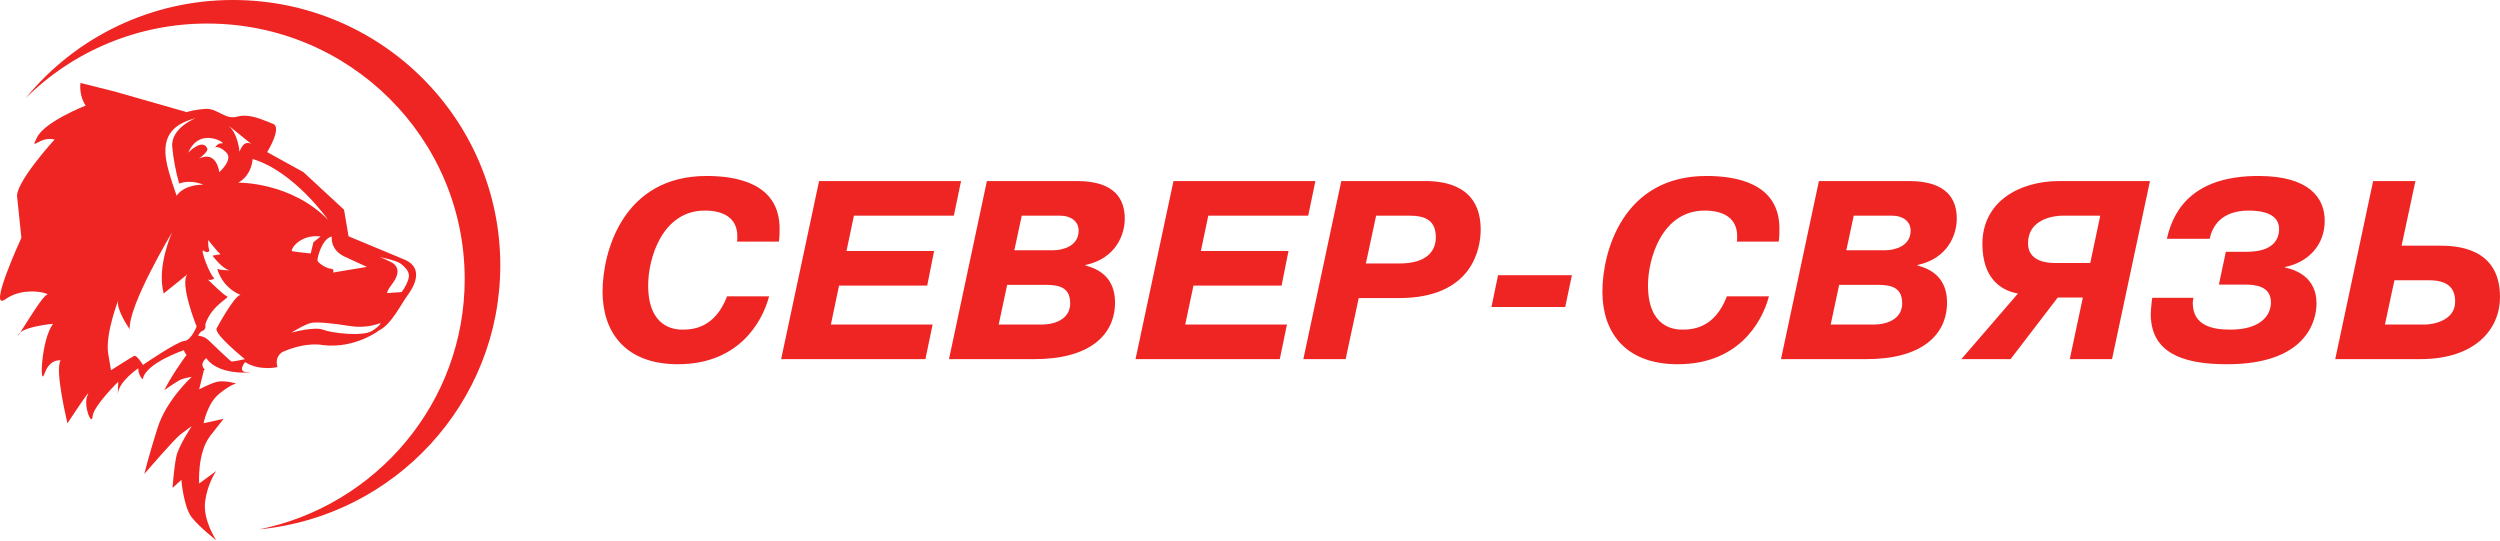
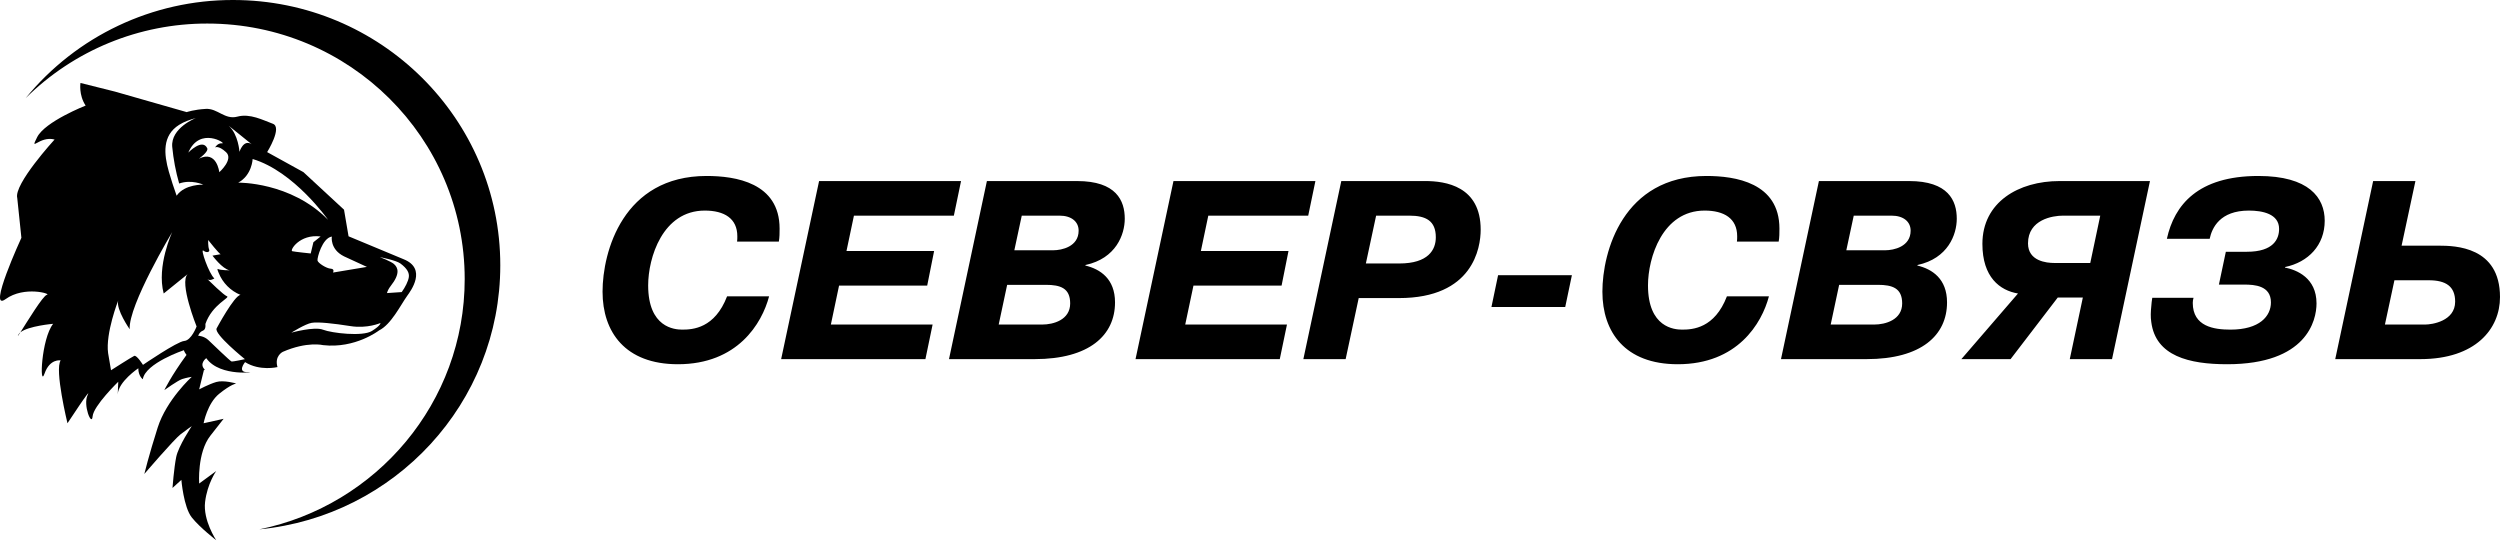
<svg xmlns="http://www.w3.org/2000/svg" width="199" height="43" fill="none">
-   <path fill-rule="evenodd" clip-rule="evenodd" d="M56.244 14.007c-6.65 0-8.281 6.034-8.281 9.213 0 3.2 1.795 5.773 5.996 5.773 4.753 0 6.69-3.242 7.262-5.407h-3.345c-.98 2.552-2.734 2.652-3.57 2.652-.612 0-2.712-.16-2.712-3.523 0-2.189 1.142-5.953 4.506-5.953 1.551 0 2.591.626 2.591 2.044 0 .143 0 .284-.02.424h3.325c.06-.342.06-.688.06-1.032 0-3.665-3.528-4.191-5.812-4.191Zm17.99 11.827h-8.097l.652-3.1h7.016l.55-2.753H67.38l.593-2.815h7.954l.572-2.754h-11.3l-3.02 14.174h11.484l.572-2.752Zm5.935-3.161h3.08c1.163 0 1.937.264 1.937 1.479 0 1.317-1.346 1.682-2.223 1.682h-3.467l.673-3.161Zm1.163-5.507h3.018c.918 0 1.509.465 1.509 1.195 0 1.276-1.346 1.56-2.018 1.56h-3.1l.591-2.755Zm1.02 11.42c4.364 0 6.404-1.903 6.404-4.515 0-1.883-1.184-2.652-2.366-2.935l.02-.043c2.428-.524 3.121-2.43 3.121-3.684 0-1.438-.674-2.997-3.794-2.997h-7.18L75.54 28.586h6.812Zm20.09-2.752h-8.098l.655-3.1h7.015l.55-2.753h-6.975l.591-2.815h7.954l.572-2.754H93.408l-3.02 14.174h11.482l.572-2.752Zm7.097-8.668h2.653c1.305 0 2.099.405 2.099 1.722 0 .992-.59 2.085-2.916 2.085h-2.652l.816-3.807Zm-2.426 11.42 1.04-4.859h3.202c5.895 0 6.507-3.99 6.507-5.446 0-3.465-2.795-3.87-4.426-3.87h-6.669l-3.02 14.175h3.366Zm18.01-6.682h-5.875l-.529 2.532h5.873l.531-2.532Zm16.46-2.674c.06-.342.06-.688.06-1.032 0-3.665-3.527-4.191-5.811-4.191-6.65 0-8.281 6.034-8.281 9.213 0 3.2 1.793 5.773 5.997 5.773 4.75 0 6.689-3.242 7.26-5.407h-3.345c-.979 2.552-2.732 2.652-3.569 2.652-.614 0-2.714-.16-2.714-3.523.001-2.189 1.143-5.953 4.508-5.953 1.55 0 2.591.626 2.591 2.044 0 .143 0 .284-.02.424h3.324Zm8.485.69h-3.101l.591-2.754h3.02c.918 0 1.508.465 1.508 1.195 0 1.276-1.346 1.56-2.018 1.56Zm-.877 5.914h-3.468l.673-3.161h3.08c1.163 0 1.937.264 1.937 1.479 0 1.317-1.345 1.682-2.222 1.682Zm2.773-11.422h-7.179l-3.018 14.174h6.811c4.366 0 6.406-1.903 6.406-4.515 0-1.883-1.183-2.652-2.365-2.935l.018-.043c2.428-.524 3.122-2.43 3.122-3.684 0-1.438-.674-2.997-3.795-2.997Zm12.239 2.754h2.977l-.795 3.767h-2.875c-.592 0-2.081-.141-2.081-1.56 0-1.903 1.978-2.207 2.774-2.207Zm-4.161 11.42 3.753-4.9h1.999l-1.04 4.9h3.364l3.019-14.174h-7.199c-3.263 0-6.139 1.68-6.139 5.001 0 2.652 1.386 3.707 2.833 3.95l-4.507 5.223h3.917Zm17.234.407c6.345 0 7.119-3.485 7.119-4.841 0-2.044-1.591-2.672-2.509-2.855v-.04c1.857-.385 3.161-1.74 3.161-3.686.001-1.843-1.264-3.564-5.281-3.564-4.814 0-6.691 2.31-7.283 5.002h3.407c.184-.871.814-2.247 3.12-2.247 1.083 0 2.406.261 2.406 1.458 0 .789-.428 1.821-2.567 1.821h-1.672l-.552 2.612h2.019c.816 0 2.122.08 2.122 1.418 0 1.093-.898 2.167-3.223 2.167-1.306 0-2.999-.243-2.999-2.127 0-.142.02-.263.061-.404h-3.285a7.071 7.071 0 0 0-.079.688c-.042.406-.063.831 0 1.236.345 2.714 3.017 3.362 6.035 3.362Zm15.766-3.159h-3.202l.756-3.525h2.734c1.366 0 2.1.487 2.1 1.702 0 1.56-1.857 1.823-2.388 1.823Zm1.083-6.28h-2.958l1.101-5.142h-3.366l-3.017 14.174h6.772c4.404 0 6.343-2.41 6.343-4.94 0-4.01-3.57-4.091-4.875-4.091ZM1.451 26.66c-.077.165.002.058.17-.205a.568.568 0 0 0-.17.205Z" fill="#EE2523" />
-   <path fill-rule="evenodd" clip-rule="evenodd" d="M18.426 28.772c-.11-.037-1.489-1.365-1.832-1.694-.345-.334-.82-.356-.82-.356s.106-.303.377-.402c.27-.099.197-.527.197-.527.543-1.574 2.022-2.109 1.717-2.211-.266-.092-1.389-1.203-1.56-1.368.198.187.559-.05.559-.05-.43-.367-1.147-2.427-.873-2.215.271.212.542.117.452-.103-.09-.22-.074-.743-.074-.743s.903 1.15 1.004 1.131c-.08.015-.66.114-.66.114s.78 1.062 1.375 1.171c0 0-.757-.003-.932-.106-.12-.066.036.278.051.311a3.164 3.164 0 0 0 1.74 1.752c-.493.033-1.902 2.66-1.902 2.66-.246.44 2.249 2.453 2.249 2.453s-.958.213-1.068.183Zm-3.759-1.632c-.567.043-3.286 1.903-3.286 1.903s-.502-.802-.697-.714c-.195.084-1.847 1.142-1.847 1.142l-.232-1.365c-.216-1.574.805-4.188.805-4.188-.194.71.913 2.288.913 2.288-.115-1.903 3.39-7.74 3.39-7.74s-1.266 2.71-.683 4.896l1.909-1.543c-.697.666.71 4.168.71 4.168s-.413 1.109-.982 1.153Zm-.403-17.206c.4-.252.876-.417 1.331-.538 0 0-2.013.78-1.886 2.291a16.28 16.28 0 0 0 .552 2.921c.986-.347 1.924.092 1.924.092s-1.476-.062-2.126.879a31.638 31.638 0 0 1-.619-1.915c-.39-1.373-.55-2.873.824-3.73Zm3.428 1.476c-.373-.045-.572.329-.572.329s.253-.198.873.373c.622.57-.537 1.596-.537 1.596s-.2-1.786-1.624-1.076c0 0 .798-.557.661-.838-.389-.806-1.506.354-1.506.354.913-2.126 3.077-.698 2.705-.739Zm2.341.072c-.652-.435-.971.604-.971.604s-.086-1.387-.849-2.064c-.16-.143 1.82 1.46 1.82 1.46Zm6.081 6.015c-2.976-3.035-7.15-2.958-7.15-2.958 1.101-.6 1.146-1.882 1.146-1.882 3.31.989 6.004 4.84 6.004 4.84Zm1.274 2.91 1.817.838-2.697.45s.162-.285-.18-.308c-.345-.018-1.02-.45-1.056-.651-.034-.205.377-1.78 1.141-1.907 0 0-.168 1.014.975 1.578Zm4.48.563c.566.42.72.767.674 1.09-.047.334-.287.8-.565 1.189l-1.174.08c.045-.17.137-.362.302-.572.773-.98.58-1.46.244-1.75-.234-.202-1.113-.542-1.113-.542s1.288.251 1.631.505Zm-6.345-2.148-.576.46-.214.894s-1.252-.128-1.47-.18c-.22-.054.575-1.383 2.26-1.174Zm4.081 7.524c-.733.46-3.189.171-3.89-.1-.7-.274-2.523.235-2.523.235s1.11-.7 1.62-.784c.508-.087 1.733.048 3.08.26 1.345.216 2.391-.245 2.391-.245s.054.176-.678.634Zm-9.857 3.272c-.931.055-.24-.795-.24-.795 1.174.74 2.58.396 2.58.396-.257-.89.422-1.212.422-1.212 1.947-.85 3.213-.534 3.213-.534 2.563.293 4.45-1.171 4.45-1.171.967-.473 1.729-2.045 2.25-2.768.268-.371 1.592-2.143-.293-2.899a575.455 575.455 0 0 1-4.384-1.825l-.361-2.119-3.232-2.99-2.887-1.593s1.233-1.976.451-2.258c-.78-.286-1.817-.838-2.817-.567-1.001.274-1.58-.67-2.513-.615-.934.05-1.525.256-1.525.256L9.139 7.288l-2.734-.685s-.15.96.412 1.801c0 0-3.236 1.27-3.862 2.519-.624 1.248.186-.136 1.391.182 0 0-3.265 3.562-2.973 4.656l.33 3.167s-2.75 5.968-1.261 4.884c1.491-1.08 3.697-.413 3.29-.344-.305.052-1.608 2.204-2.111 2.987.64-.512 2.609-.68 2.609-.68-.947 1.2-1.106 5.175-.685 3.963.422-1.215 1.286-1.05 1.286-1.05-.507.71.54 5.003.54 5.003s1.994-3.037 1.604-2.247c-.387.795.33 2.544.396 1.702.066-.842 2.042-2.76 2.042-2.76l-.04 1.007c.04-1.007 1.636-2.079 1.636-2.079 0 .626.358.875.358.875.2-1.282 3.269-2.314 3.269-2.314.037.125.12.257.218.388l-.01-.007c-1.232 1.684-1.763 2.797-1.763 2.797s1.062-.762 1.415-.879c.355-.117.767-.176.767-.176s-2.005 1.816-2.713 4.041c-.708 2.226-1.062 3.69-1.062 3.69s2.36-2.753 2.89-3.162c.531-.41.885-.645.885-.645s-1.061 1.582-1.238 2.46c-.177.879-.295 2.46-.295 2.46l.707-.645s.177 2.167.826 2.987c.65.82 1.947 1.816 1.947 1.816s-1.062-1.581-.885-3.045c.177-1.465.885-2.46.885-2.46l-1.357.995s-.167-2.46.89-3.806l1.057-1.347-1.593.354s.295-1.585 1.24-2.346c.943-.761 1.356-.82 1.356-.82s-1.003-.292-1.593-.117c-.59.176-1.357.586-1.357.586l.38-1.545c.073.026.1.015.018-.08-.391-.454.168-.86.168-.86 1.106 1.58 4.262 1.054 3.328 1.109Z" fill="#EE2523" />
-   <path fill-rule="evenodd" clip-rule="evenodd" d="M18.551 0A21.28 21.28 0 0 0 2.04 7.815a20.489 20.489 0 0 1 14.466-5.94c11.313 0 20.484 9.106 20.484 20.34 0 9.822-7.017 18.021-16.345 19.921C31.41 41.093 39.823 32.085 39.823 21.12 39.823 9.458 30.299 0 18.55 0Z" fill="#EE2523" />
+   <path fill-rule="evenodd" clip-rule="evenodd" d="M56.244 14.007c-6.65 0-8.281 6.034-8.281 9.213 0 3.2 1.795 5.773 5.996 5.773 4.753 0 6.69-3.242 7.262-5.407h-3.345c-.98 2.552-2.734 2.652-3.57 2.652-.612 0-2.712-.16-2.712-3.523 0-2.189 1.142-5.953 4.506-5.953 1.551 0 2.591.626 2.591 2.044 0 .143 0 .284-.02.424h3.325c.06-.342.06-.688.06-1.032 0-3.665-3.528-4.191-5.812-4.191Zm17.99 11.827h-8.097l.652-3.1h7.016l.55-2.753H67.38l.593-2.815h7.954l.572-2.754h-11.3l-3.02 14.174h11.484l.572-2.752Zm5.935-3.161h3.08c1.163 0 1.937.264 1.937 1.479 0 1.317-1.346 1.682-2.223 1.682h-3.467l.673-3.161Zm1.163-5.507h3.018c.918 0 1.509.465 1.509 1.195 0 1.276-1.346 1.56-2.018 1.56h-3.1l.591-2.755Zm1.02 11.42c4.364 0 6.404-1.903 6.404-4.515 0-1.883-1.184-2.652-2.366-2.935l.02-.043c2.428-.524 3.121-2.43 3.121-3.684 0-1.438-.674-2.997-3.794-2.997h-7.18L75.54 28.586h6.812Zm20.09-2.752h-8.098l.655-3.1h7.015l.55-2.753h-6.975l.591-2.815h7.954l.572-2.754H93.408l-3.02 14.174h11.482l.572-2.752Zm7.097-8.668h2.653c1.305 0 2.099.405 2.099 1.722 0 .992-.59 2.085-2.916 2.085h-2.652l.816-3.807Zm-2.426 11.42 1.04-4.859h3.202c5.895 0 6.507-3.99 6.507-5.446 0-3.465-2.795-3.87-4.426-3.87h-6.669l-3.02 14.175h3.366Zm18.01-6.682h-5.875l-.529 2.532h5.873l.531-2.532Zm16.46-2.674c.06-.342.06-.688.06-1.032 0-3.665-3.527-4.191-5.811-4.191-6.65 0-8.281 6.034-8.281 9.213 0 3.2 1.793 5.773 5.997 5.773 4.75 0 6.689-3.242 7.26-5.407h-3.345c-.979 2.552-2.732 2.652-3.569 2.652-.614 0-2.714-.16-2.714-3.523.001-2.189 1.143-5.953 4.508-5.953 1.55 0 2.591.626 2.591 2.044 0 .143 0 .284-.02.424h3.324Zm8.485.69h-3.101l.591-2.754h3.02c.918 0 1.508.465 1.508 1.195 0 1.276-1.346 1.56-2.018 1.56Zm-.877 5.914h-3.468l.673-3.161h3.08c1.163 0 1.937.264 1.937 1.479 0 1.317-1.345 1.682-2.222 1.682Zm2.773-11.422h-7.179l-3.018 14.174h6.811c4.366 0 6.406-1.903 6.406-4.515 0-1.883-1.183-2.652-2.365-2.935l.018-.043c2.428-.524 3.122-2.43 3.122-3.684 0-1.438-.674-2.997-3.795-2.997Zm12.239 2.754h2.977l-.795 3.767h-2.875c-.592 0-2.081-.141-2.081-1.56 0-1.903 1.978-2.207 2.774-2.207Zm-4.161 11.42 3.753-4.9h1.999l-1.04 4.9h3.364l3.019-14.174h-7.199c-3.263 0-6.139 1.68-6.139 5.001 0 2.652 1.386 3.707 2.833 3.95l-4.507 5.223h3.917Zm17.234.407c6.345 0 7.119-3.485 7.119-4.841 0-2.044-1.591-2.672-2.509-2.855v-.04c1.857-.385 3.161-1.74 3.161-3.686.001-1.843-1.264-3.564-5.281-3.564-4.814 0-6.691 2.31-7.283 5.002h3.407c.184-.871.814-2.247 3.12-2.247 1.083 0 2.406.261 2.406 1.458 0 .789-.428 1.821-2.567 1.821h-1.672l-.552 2.612h2.019c.816 0 2.122.08 2.122 1.418 0 1.093-.898 2.167-3.223 2.167-1.306 0-2.999-.243-2.999-2.127 0-.142.02-.263.061-.404h-3.285a7.071 7.071 0 0 0-.079.688c-.042.406-.063.831 0 1.236.345 2.714 3.017 3.362 6.035 3.362Zm15.766-3.159h-3.202l.756-3.525h2.734c1.366 0 2.1.487 2.1 1.702 0 1.56-1.857 1.823-2.388 1.823Zm1.083-6.28h-2.958l1.101-5.142h-3.366l-3.017 14.174h6.772c4.404 0 6.343-2.41 6.343-4.94 0-4.01-3.57-4.091-4.875-4.091ZM1.451 26.66c-.077.165.002.058.17-.205a.568.568 0 0 0-.17.205Z" fill="currentColor" />
+   <path fill-rule="evenodd" clip-rule="evenodd" d="M18.426 28.772c-.11-.037-1.489-1.365-1.832-1.694-.345-.334-.82-.356-.82-.356s.106-.303.377-.402c.27-.099.197-.527.197-.527.543-1.574 2.022-2.109 1.717-2.211-.266-.092-1.389-1.203-1.56-1.368.198.187.559-.05.559-.05-.43-.367-1.147-2.427-.873-2.215.271.212.542.117.452-.103-.09-.22-.074-.743-.074-.743s.903 1.15 1.004 1.131c-.08.015-.66.114-.66.114s.78 1.062 1.375 1.171c0 0-.757-.003-.932-.106-.12-.066.036.278.051.311a3.164 3.164 0 0 0 1.74 1.752c-.493.033-1.902 2.66-1.902 2.66-.246.44 2.249 2.453 2.249 2.453s-.958.213-1.068.183Zm-3.759-1.632c-.567.043-3.286 1.903-3.286 1.903s-.502-.802-.697-.714c-.195.084-1.847 1.142-1.847 1.142l-.232-1.365c-.216-1.574.805-4.188.805-4.188-.194.71.913 2.288.913 2.288-.115-1.903 3.39-7.74 3.39-7.74s-1.266 2.71-.683 4.896l1.909-1.543c-.697.666.71 4.168.71 4.168s-.413 1.109-.982 1.153Zm-.403-17.206c.4-.252.876-.417 1.331-.538 0 0-2.013.78-1.886 2.291a16.28 16.28 0 0 0 .552 2.921c.986-.347 1.924.092 1.924.092s-1.476-.062-2.126.879a31.638 31.638 0 0 1-.619-1.915c-.39-1.373-.55-2.873.824-3.73Zm3.428 1.476c-.373-.045-.572.329-.572.329s.253-.198.873.373c.622.57-.537 1.596-.537 1.596s-.2-1.786-1.624-1.076c0 0 .798-.557.661-.838-.389-.806-1.506.354-1.506.354.913-2.126 3.077-.698 2.705-.739Zm2.341.072c-.652-.435-.971.604-.971.604s-.086-1.387-.849-2.064c-.16-.143 1.82 1.46 1.82 1.46Zm6.081 6.015c-2.976-3.035-7.15-2.958-7.15-2.958 1.101-.6 1.146-1.882 1.146-1.882 3.31.989 6.004 4.84 6.004 4.84Zm1.274 2.91 1.817.838-2.697.45s.162-.285-.18-.308c-.345-.018-1.02-.45-1.056-.651-.034-.205.377-1.78 1.141-1.907 0 0-.168 1.014.975 1.578Zm4.48.563c.566.42.72.767.674 1.09-.047.334-.287.8-.565 1.189l-1.174.08c.045-.17.137-.362.302-.572.773-.98.58-1.46.244-1.75-.234-.202-1.113-.542-1.113-.542s1.288.251 1.631.505Zm-6.345-2.148-.576.46-.214.894s-1.252-.128-1.47-.18c-.22-.054.575-1.383 2.26-1.174Zm4.081 7.524c-.733.46-3.189.171-3.89-.1-.7-.274-2.523.235-2.523.235s1.11-.7 1.62-.784c.508-.087 1.733.048 3.08.26 1.345.216 2.391-.245 2.391-.245s.054.176-.678.634Zm-9.857 3.272c-.931.055-.24-.795-.24-.795 1.174.74 2.58.396 2.58.396-.257-.89.422-1.212.422-1.212 1.947-.85 3.213-.534 3.213-.534 2.563.293 4.45-1.171 4.45-1.171.967-.473 1.729-2.045 2.25-2.768.268-.371 1.592-2.143-.293-2.899a575.455 575.455 0 0 1-4.384-1.825l-.361-2.119-3.232-2.99-2.887-1.593s1.233-1.976.451-2.258c-.78-.286-1.817-.838-2.817-.567-1.001.274-1.58-.67-2.513-.615-.934.05-1.525.256-1.525.256L9.139 7.288l-2.734-.685s-.15.96.412 1.801c0 0-3.236 1.27-3.862 2.519-.624 1.248.186-.136 1.391.182 0 0-3.265 3.562-2.973 4.656l.33 3.167s-2.75 5.968-1.261 4.884c1.491-1.08 3.697-.413 3.29-.344-.305.052-1.608 2.204-2.111 2.987.64-.512 2.609-.68 2.609-.68-.947 1.2-1.106 5.175-.685 3.963.422-1.215 1.286-1.05 1.286-1.05-.507.71.54 5.003.54 5.003s1.994-3.037 1.604-2.247c-.387.795.33 2.544.396 1.702.066-.842 2.042-2.76 2.042-2.76l-.04 1.007c.04-1.007 1.636-2.079 1.636-2.079 0 .626.358.875.358.875.2-1.282 3.269-2.314 3.269-2.314.037.125.12.257.218.388l-.01-.007c-1.232 1.684-1.763 2.797-1.763 2.797s1.062-.762 1.415-.879c.355-.117.767-.176.767-.176s-2.005 1.816-2.713 4.041c-.708 2.226-1.062 3.69-1.062 3.69s2.36-2.753 2.89-3.162c.531-.41.885-.645.885-.645s-1.061 1.582-1.238 2.46c-.177.879-.295 2.46-.295 2.46l.707-.645s.177 2.167.826 2.987c.65.82 1.947 1.816 1.947 1.816s-1.062-1.581-.885-3.045c.177-1.465.885-2.46.885-2.46l-1.357.995s-.167-2.46.89-3.806l1.057-1.347-1.593.354s.295-1.585 1.24-2.346c.943-.761 1.356-.82 1.356-.82s-1.003-.292-1.593-.117c-.59.176-1.357.586-1.357.586l.38-1.545c.073.026.1.015.018-.08-.391-.454.168-.86.168-.86 1.106 1.58 4.262 1.054 3.328 1.109Z" fill="currentColor" />
+   <path fill-rule="evenodd" clip-rule="evenodd" d="M18.551 0A21.28 21.28 0 0 0 2.04 7.815a20.489 20.489 0 0 1 14.466-5.94c11.313 0 20.484 9.106 20.484 20.34 0 9.822-7.017 18.021-16.345 19.921C31.41 41.093 39.823 32.085 39.823 21.12 39.823 9.458 30.299 0 18.55 0Z" fill="currentColor" />
</svg>
